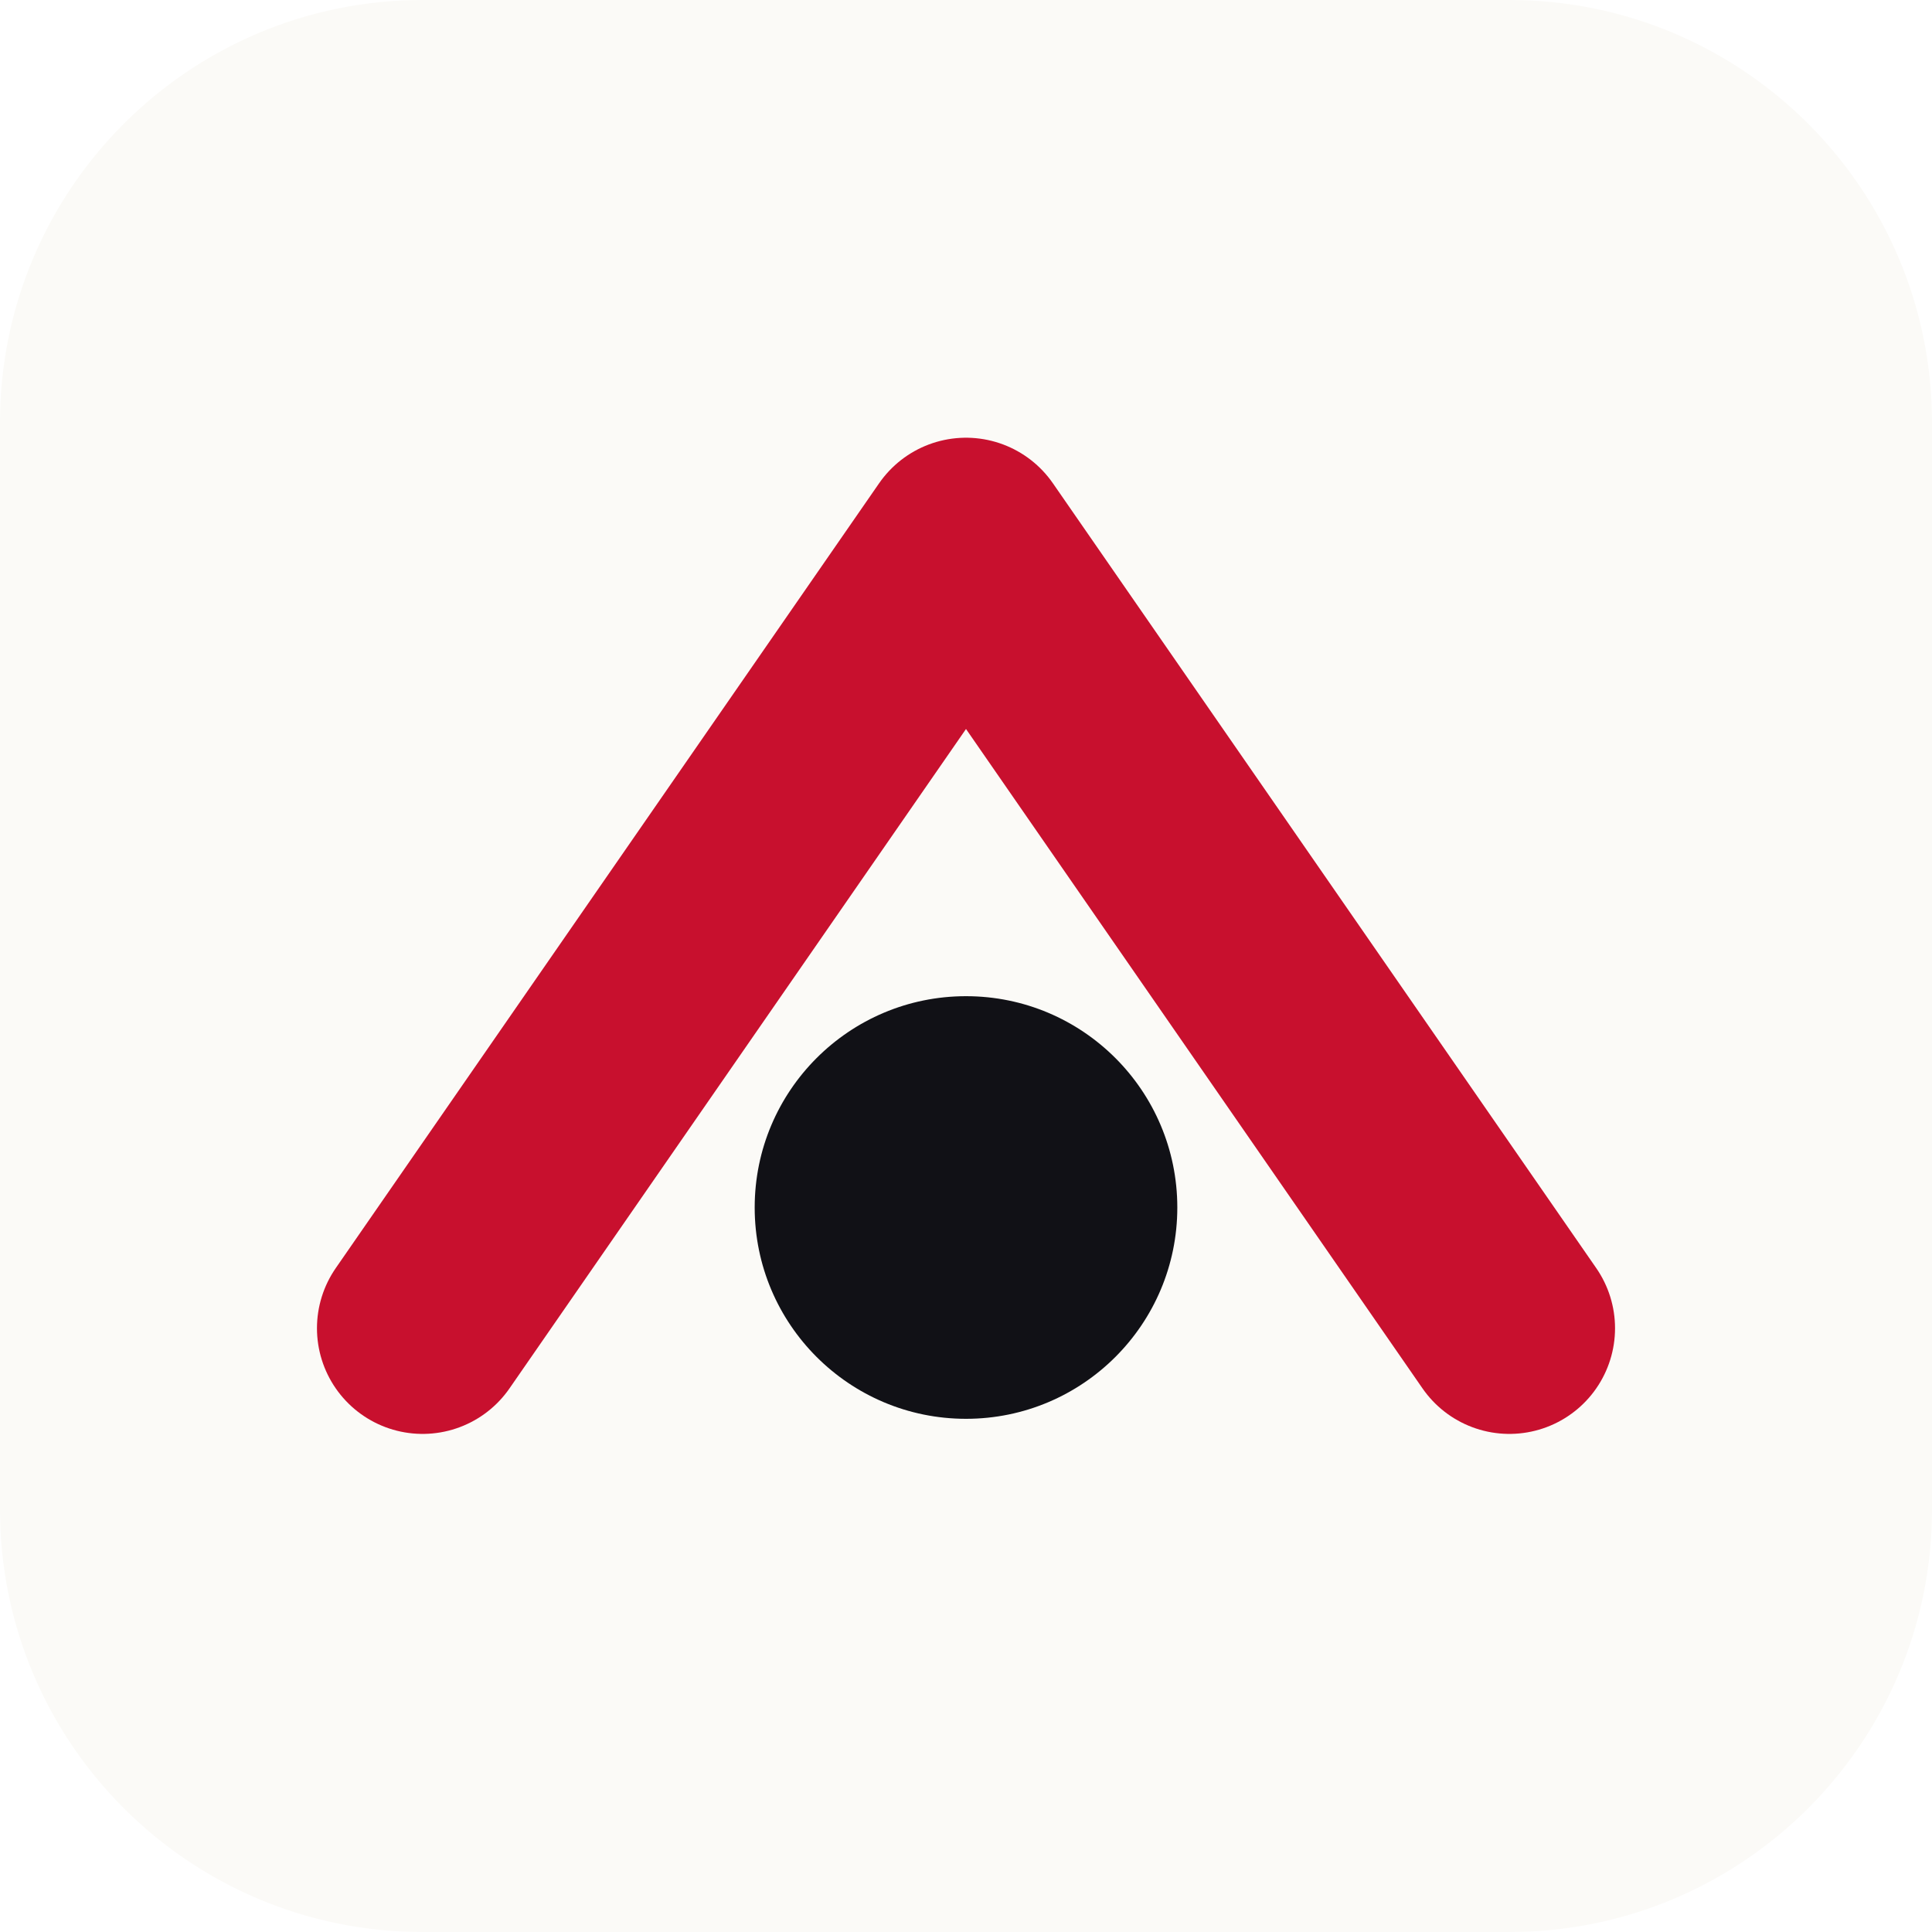
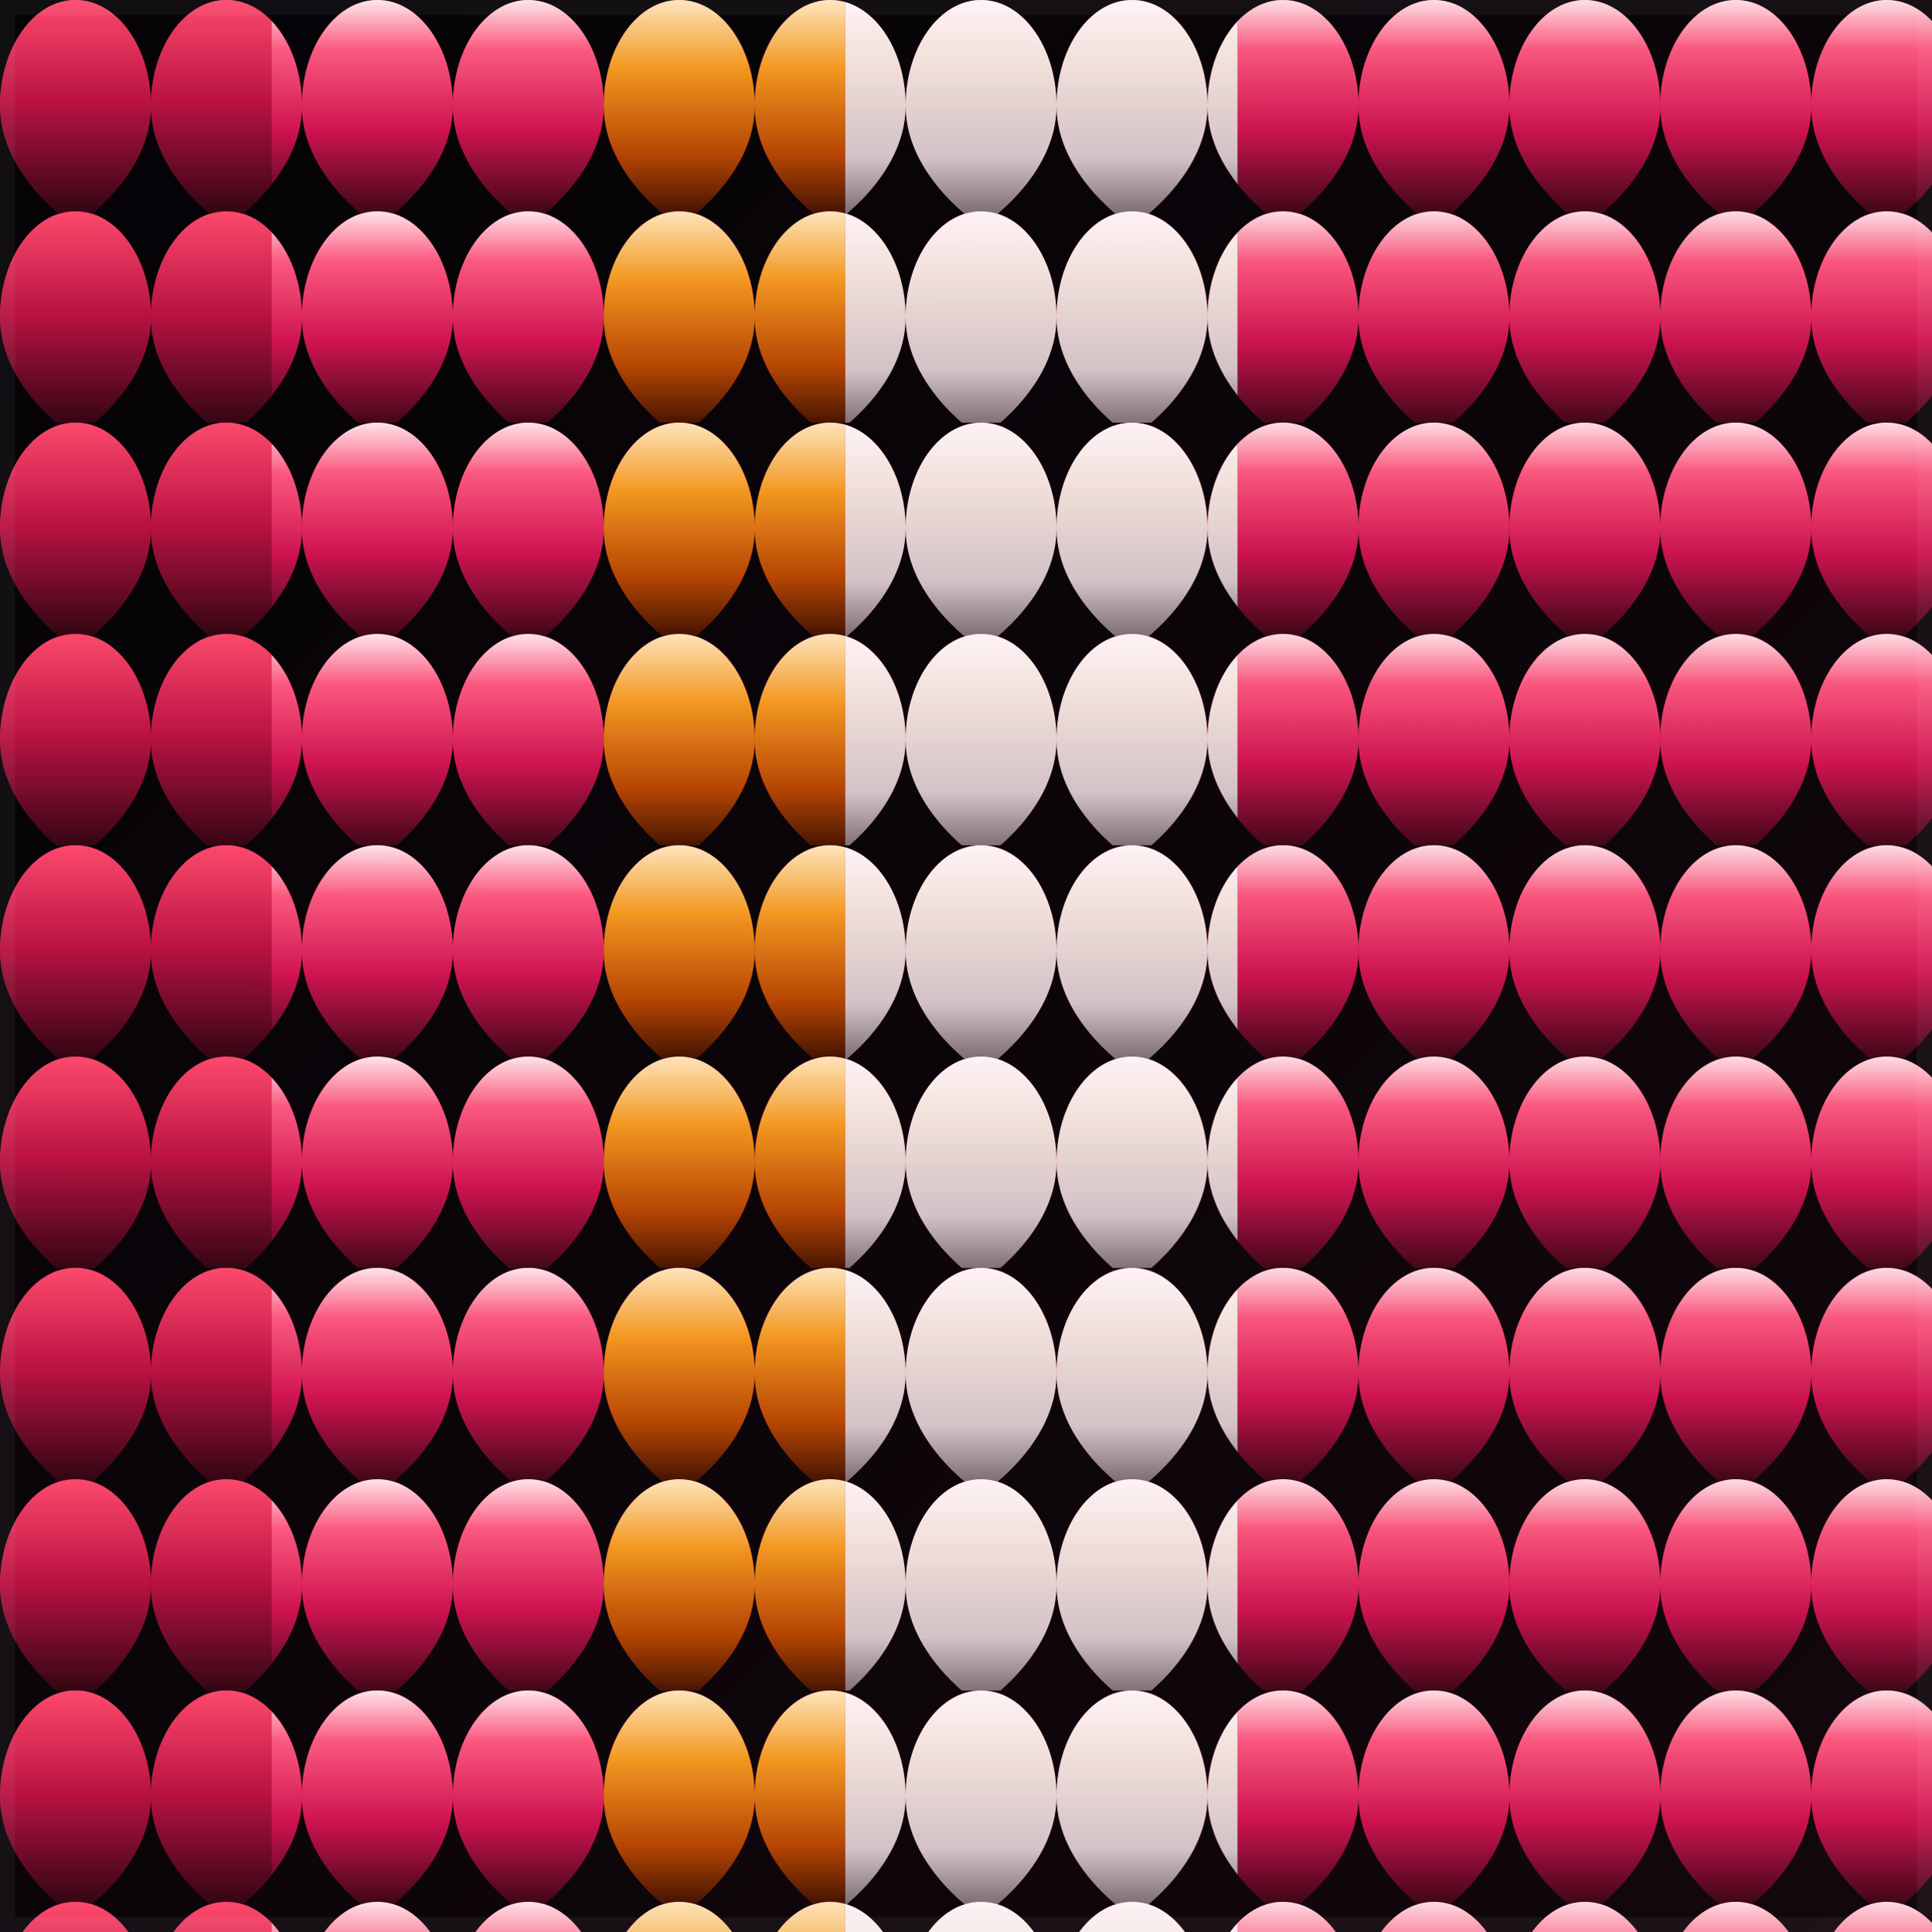
- <svg xmlns="http://www.w3.org/2000/svg" viewBox="0 0 64 64" role="img" aria-label="DOYTECH">
-   <rect width="64" height="64" rx="14" fill="#fbfaf7" />
-   <path d="M14 44 L32 18 L50 44" fill="none" stroke="#c8102e" stroke-width="7" stroke-linecap="round" stroke-linejoin="round" />
-   <circle cx="32" cy="40" r="7" fill="#111116" />
+ <svg xmlns="http://www.w3.org/2000/svg" viewBox="0 0 128 128" role="img" aria-label="Animated woven DOYTECH mark">
+   <defs>
+     <linearGradient id="bg" x1="0" y1="0" x2="1" y2="1">
+       <stop offset="0" stop-color="#040306" />
+       <stop offset="1" stop-color="#12070d" />
+     </linearGradient>
+     <linearGradient id="drop-dark" x1="0" y1="0" x2="0" y2="1">
+       <stop offset="0" stop-color="#ff4a6d" />
+       <stop offset="0.45" stop-color="#bc1243" />
+       <stop offset="1" stop-color="#23040d" />
+     </linearGradient>
+     <linearGradient id="drop-rose" x1="0" y1="0" x2="0" y2="1">
+       <stop offset="0" stop-color="#fff5f7" />
+       <stop offset="0.22" stop-color="#ff5e84" />
+       <stop offset="0.58" stop-color="#d41452" />
+       <stop offset="1" stop-color="#29050e" />
+     </linearGradient>
+     <linearGradient id="drop-amber" x1="0" y1="0" x2="0" y2="1">
+       <stop offset="0" stop-color="#fff1c2" />
+       <stop offset="0.3" stop-color="#f6a21d" />
+       <stop offset="0.68" stop-color="#bc4b00" />
+       <stop offset="1" stop-color="#2e0900" />
+     </linearGradient>
+     <linearGradient id="drop-ivory" x1="0" y1="0" x2="0" y2="1">
+       <stop offset="0" stop-color="#ffffff" />
+       <stop offset="0.28" stop-color="#f3ede4" />
+       <stop offset="0.7" stop-color="#d9cfd1" />
+       <stop offset="1" stop-color="#6f6166" />
+     </linearGradient>
+     <path id="petal" d="M0 -7 C2.8 -7 5 -3.8 5 0 C5 4.8 0 8 0 8 C0 8 -5 4.8 -5 0 C-5 -3.8 -2.8 -7 0 -7 Z" />
+     <pattern id="pattern-dark" width="20" height="28" patternUnits="userSpaceOnUse">
+       <use href="#petal" transform="translate(5 7)" fill="url(#drop-dark)" />
+       <use href="#petal" transform="translate(15 7)" fill="url(#drop-dark)" />
+       <use href="#petal" transform="translate(5 21)" fill="url(#drop-dark)" />
+       <use href="#petal" transform="translate(15 21)" fill="url(#drop-dark)" />
+     </pattern>
+     <pattern id="pattern-rose" width="20" height="28" patternUnits="userSpaceOnUse">
+       <use href="#petal" transform="translate(5 7)" fill="url(#drop-rose)" />
+       <use href="#petal" transform="translate(15 7)" fill="url(#drop-rose)" />
+       <use href="#petal" transform="translate(5 21)" fill="url(#drop-rose)" />
+       <use href="#petal" transform="translate(15 21)" fill="url(#drop-rose)" />
+     </pattern>
+     <pattern id="pattern-amber" width="20" height="28" patternUnits="userSpaceOnUse">
+       <use href="#petal" transform="translate(5 7)" fill="url(#drop-amber)" />
+       <use href="#petal" transform="translate(15 7)" fill="url(#drop-amber)" />
+       <use href="#petal" transform="translate(5 21)" fill="url(#drop-amber)" />
+       <use href="#petal" transform="translate(15 21)" fill="url(#drop-amber)" />
+     </pattern>
+     <pattern id="pattern-ivory" width="20" height="28" patternUnits="userSpaceOnUse">
+       <use href="#petal" transform="translate(5 7)" fill="url(#drop-ivory)" />
+       <use href="#petal" transform="translate(15 7)" fill="url(#drop-ivory)" />
+       <use href="#petal" transform="translate(5 21)" fill="url(#drop-ivory)" />
+       <use href="#petal" transform="translate(15 21)" fill="url(#drop-ivory)" />
+     </pattern>
+     <clipPath id="band-left">
+       <rect x="0" y="0" width="18" height="128" />
+     </clipPath>
+     <clipPath id="band-rose">
+       <rect x="18" y="0" width="22" height="128" />
+     </clipPath>
+     <clipPath id="band-amber">
+       <rect x="40" y="0" width="16" height="128" />
+     </clipPath>
+     <clipPath id="band-ivory">
+       <rect x="56" y="0" width="26" height="128" />
+     </clipPath>
+     <clipPath id="band-right">
+       <rect x="82" y="0" width="46" height="128" />
+     </clipPath>
+   </defs>
+   <rect width="128" height="128" fill="url(#bg)" />
+   <rect width="128" height="128" fill="url(#pattern-dark)" opacity="0.94" />
+   <g clip-path="url(#band-left)" opacity="0.82">
+     <rect x="-10" y="-10" width="148" height="148" fill="url(#pattern-dark)" />
+     <animateTransform attributeName="transform" type="translate" values="0 0; 0 0.6; 0 0" keyTimes="0;0.5;1" calcMode="spline" keySplines="0.42 0 0.58 1;0.42 0 0.58 1" dur="26s" repeatCount="indefinite" />
+   </g>
+   <g clip-path="url(#band-rose)" opacity="0.9">
+     <rect x="-12" y="-8" width="152" height="144" fill="url(#pattern-rose)" />
+     <animateTransform attributeName="transform" type="translate" values="0 0; 0 -0.7; 0 0" keyTimes="0;0.5;1" calcMode="spline" keySplines="0.42 0 0.58 1;0.42 0 0.58 1" dur="20s" repeatCount="indefinite" />
+   </g>
+   <g clip-path="url(#band-amber)" opacity="0.92">
+     <rect x="-8" y="-12" width="144" height="152" fill="url(#pattern-amber)" />
+     <animateTransform attributeName="transform" type="translate" values="0 0; 0 0.5; 0 0" keyTimes="0;0.5;1" calcMode="spline" keySplines="0.42 0 0.58 1;0.42 0 0.58 1" dur="24s" repeatCount="indefinite" />
+   </g>
+   <g clip-path="url(#band-ivory)" opacity="0.93">
+     <rect x="-14" y="-10" width="156" height="148" fill="url(#pattern-ivory)" />
+     <animateTransform attributeName="transform" type="translate" values="0 0; 0 -0.4; 0 0" keyTimes="0;0.5;1" calcMode="spline" keySplines="0.42 0 0.58 1;0.42 0 0.58 1" dur="22s" repeatCount="indefinite" />
+   </g>
+   <g clip-path="url(#band-right)" opacity="0.86">
+     <rect x="-10" y="-10" width="148" height="148" fill="url(#pattern-rose)" />
+     <animateTransform attributeName="transform" type="translate" values="0 0; 0 0.7; 0 0" keyTimes="0;0.5;1" calcMode="spline" keySplines="0.42 0 0.58 1;0.42 0 0.58 1" dur="28s" repeatCount="indefinite" />
+   </g>
+   <rect x="0.5" y="0.5" width="127" height="127" fill="none" stroke="#fff7f6" stroke-opacity="0.05" />
</svg>
